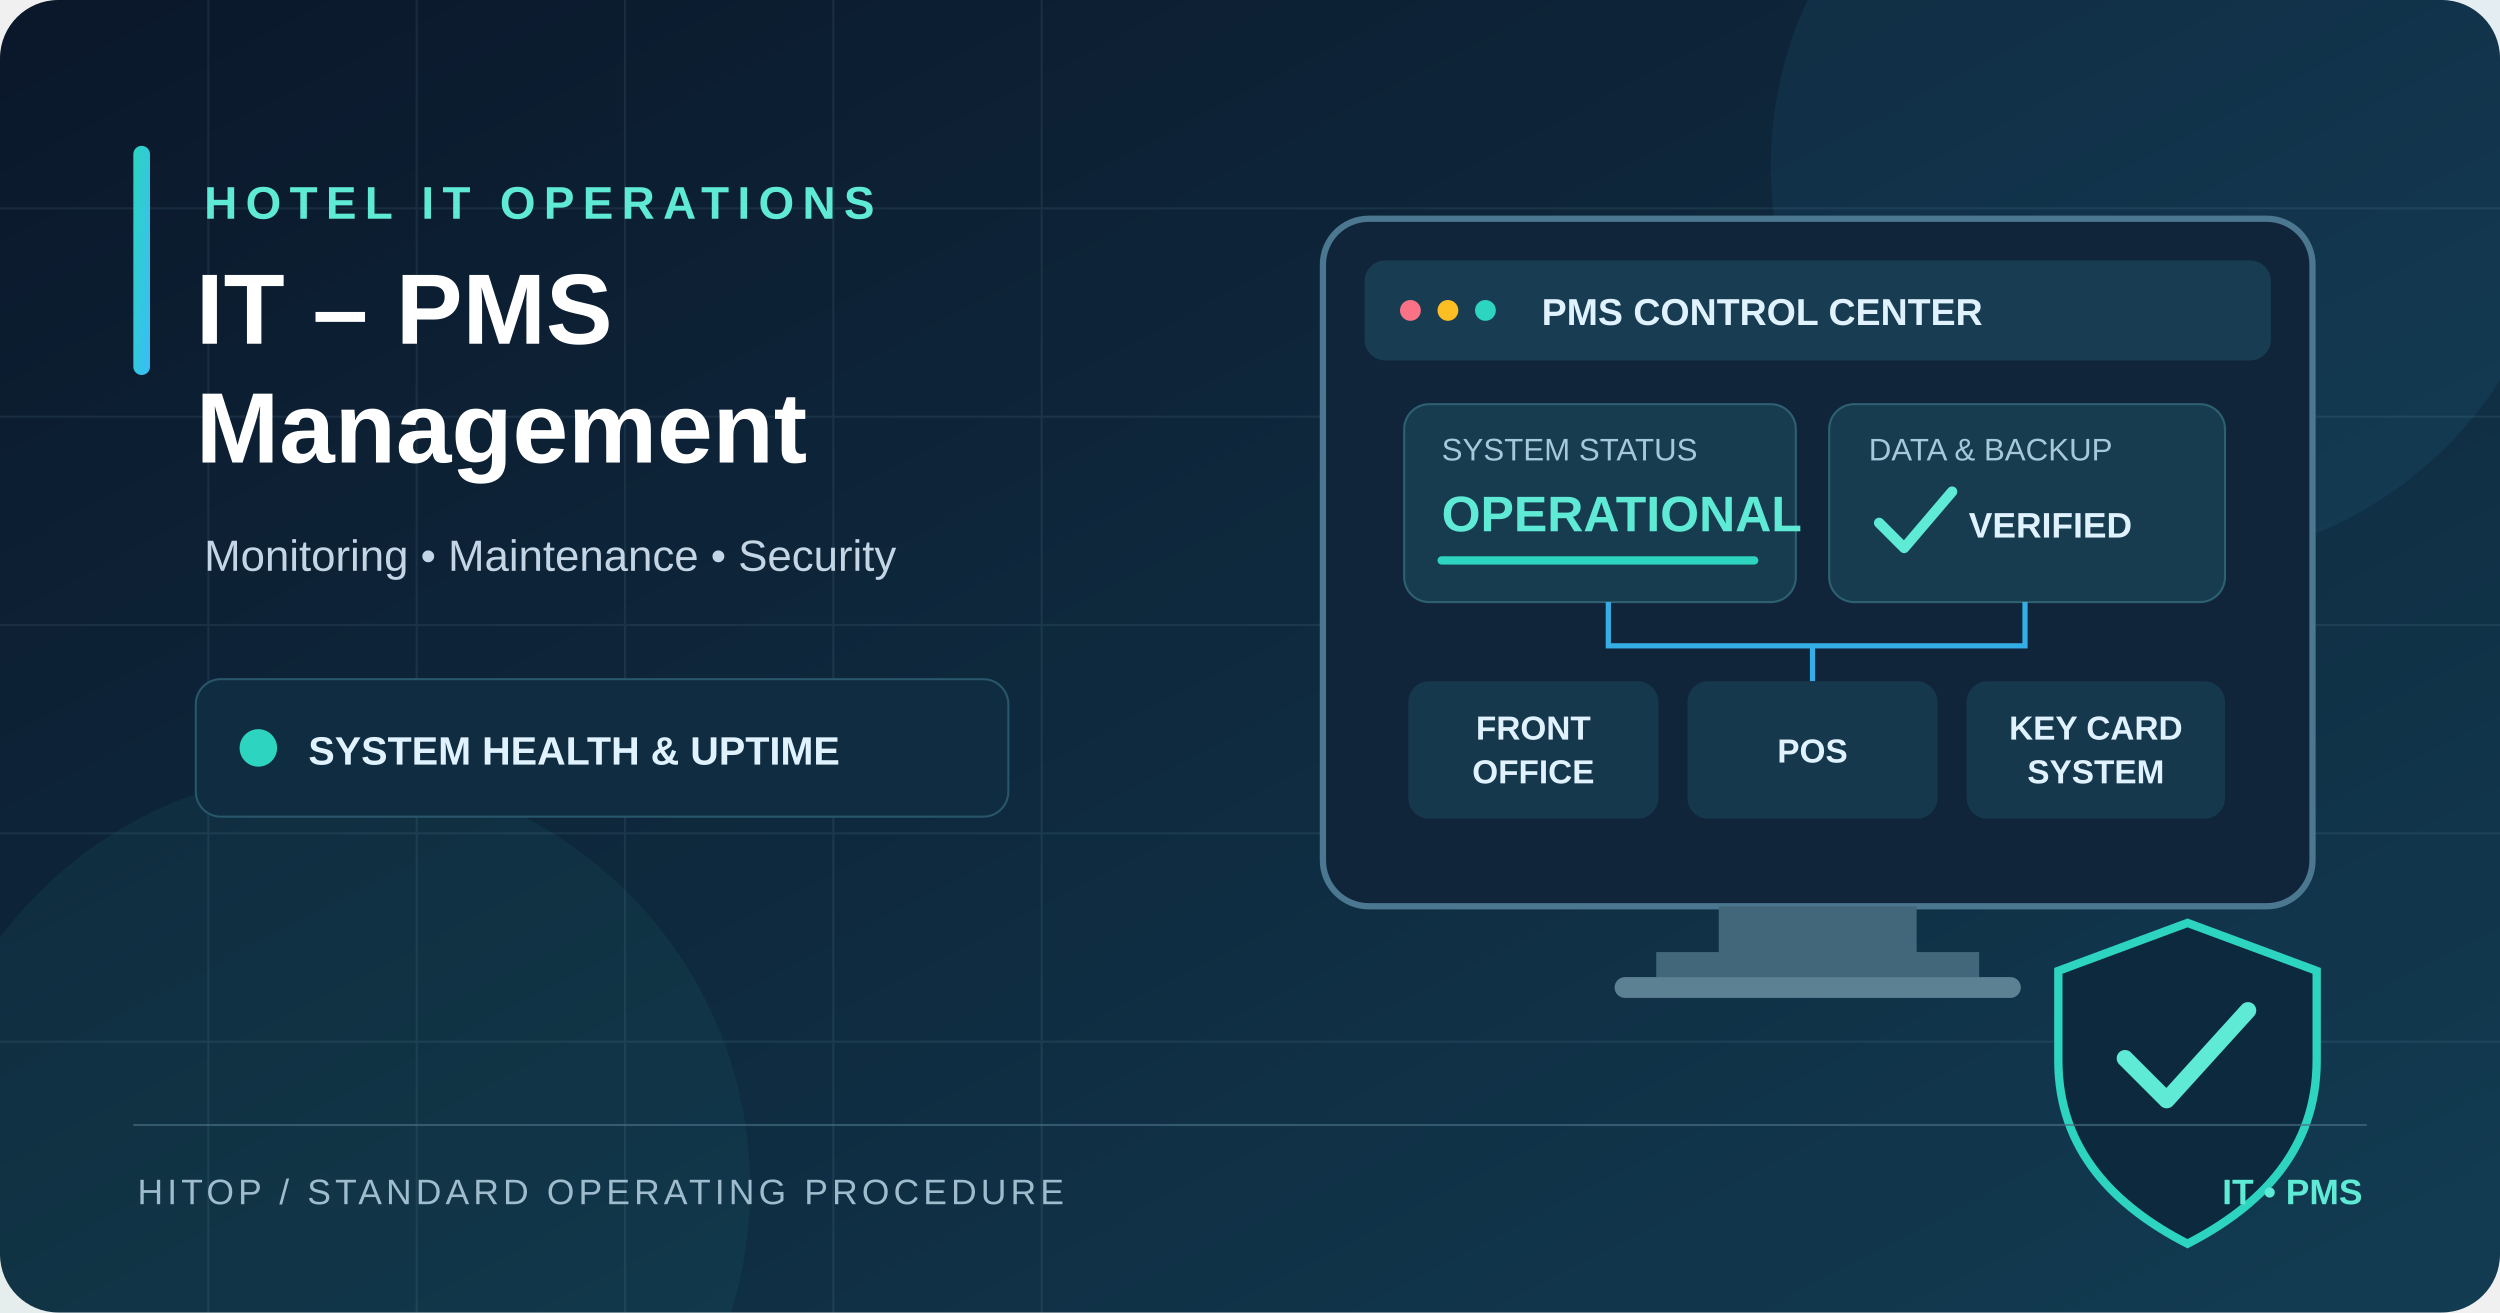
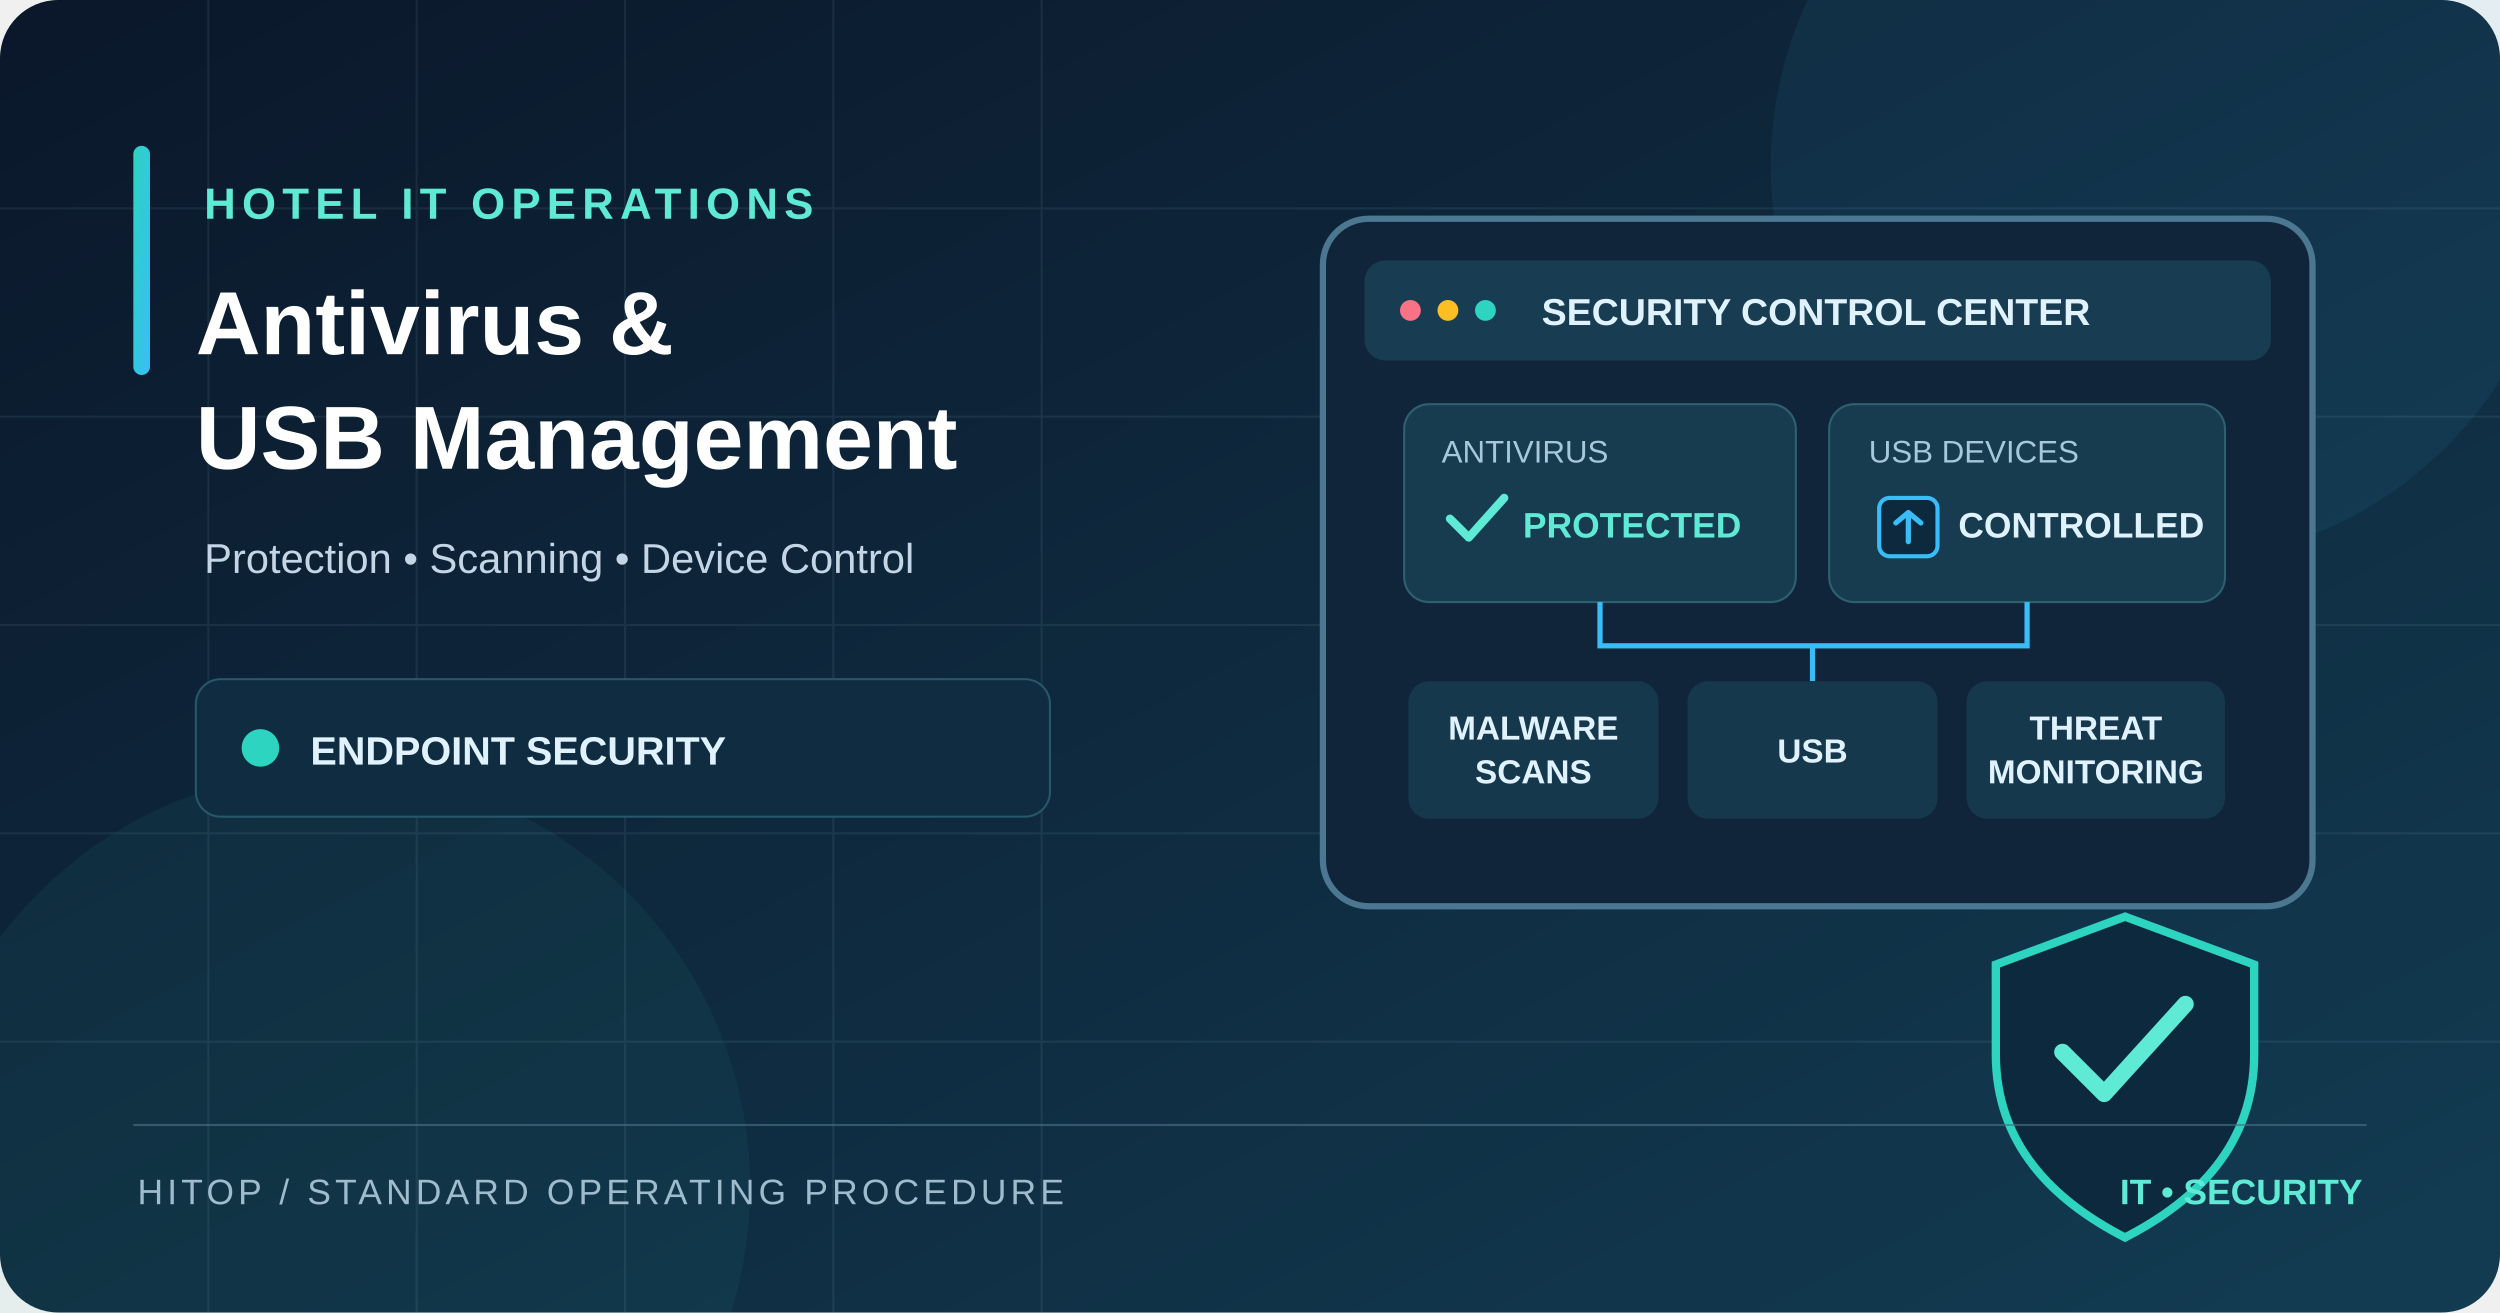
<svg xmlns="http://www.w3.org/2000/svg" width="1200" height="630" viewBox="0 0 1200 630" role="img" aria-labelledby="title desc">
  <defs>
    <linearGradient id="bg" x1="0" y1="0" x2="1" y2="1">
      <stop offset="0%" stop-color="#0b172a" />
      <stop offset="100%" stop-color="#123c52" />
    </linearGradient>
    <linearGradient id="accent" x1="0" y1="0" x2="1" y2="1">
      <stop offset="0%" stop-color="#2dd4bf" />
      <stop offset="100%" stop-color="#38bdf8" />
    </linearGradient>
  </defs>
  <rect width="1200" height="630" rx="28" fill="url(#bg)" />
  <circle cx="1040" cy="80" r="190" fill="#38bdf8" opacity=".07" />
  <circle cx="160" cy="570" r="200" fill="#2dd4bf" opacity=".06" />
-   <g stroke="#b8e6f5" opacity=".08" stroke-width="1">
+   <g stroke="#b8e6f5" opacity=".08">
    <path d="M0 100H1200 M0 200H1200 M0 300H1200 M0 400H1200 M0 500H1200" />
    <path d="M100 0V630 M200 0V630 M300 0V630 M400 0V630 M500 0V630" />
  </g>
  <rect x="64" y="70" width="8" height="110" rx="4" fill="url(#accent)" />
-   <text x="98" y="105" fill="#5eead4" font-family="Arial, sans-serif" font-size="22" font-weight="700" letter-spacing="4">HOTEL IT OPERATIONS</text>
-   <text x="94" y="165" fill="#ffffff" font-family="Arial, sans-serif" font-size="48" font-weight="700">IT – PMS</text>
-   <text x="94" y="222" fill="#ffffff" font-family="Arial, sans-serif" font-size="48" font-weight="700">Management</text>
-   <text x="98" y="274" fill="#c4d6e5" font-family="Arial, sans-serif" font-size="21">Monitoring • Maintenance • Security</text>
-   <rect x="94" y="326" width="390" height="66" rx="12" fill="#102c40" stroke="#28566a" />
-   <circle cx="124" cy="359" r="9" fill="#2dd4bf" />
-   <text x="148" y="367" fill="#e0f2fe" font-family="Arial, sans-serif" font-size="19" font-weight="600">SYSTEM HEALTH &amp; UPTIME</text>
+   <text x="98" y="105" fill="#5eead4" font-family="Arial,sans-serif" font-size="21" font-weight="700" letter-spacing="3">HOTEL IT OPERATIONS</text>
+   <text x="94" y="170" fill="#ffffff" font-family="Arial,sans-serif" font-size="43" font-weight="700">Antivirus &amp;</text>
+   <text x="94" y="225" fill="#ffffff" font-family="Arial,sans-serif" font-size="43" font-weight="700">USB Management</text>
+   <text x="98" y="275" fill="#c4d6e5" font-family="Arial,sans-serif" font-size="20">Protection • Scanning • Device Control</text>
+   <rect x="94" y="326" width="410" height="66" rx="12" fill="#102c40" stroke="#28566a" />
+   <circle cx="125" cy="359" r="9" fill="#2dd4bf" />
+   <text x="149" y="367" fill="#e0f2fe" font-family="Arial,sans-serif" font-size="19" font-weight="600">ENDPOINT SECURITY</text>
  <rect x="635" y="105" width="475" height="330" rx="22" fill="#10253a" stroke="#4b7890" stroke-width="3" />
  <rect x="655" y="125" width="435" height="48" rx="10" fill="#183d52" />
  <circle cx="677" cy="149" r="5" fill="#fb7185" />
  <circle cx="695" cy="149" r="5" fill="#fbbf24" />
  <circle cx="713" cy="149" r="5" fill="#2dd4bf" />
-   <text x="740" y="156" fill="#e0f2fe" font-family="Arial, sans-serif" font-size="18" font-weight="700">PMS CONTROL CENTER</text>
+   <text x="740" y="156" fill="#e0f2fe" font-family="Arial,sans-serif" font-size="18" font-weight="700">SECURITY CONTROL CENTER</text>
  <rect x="674" y="194" width="188" height="95" rx="12" fill="#173c50" stroke="#2d6172" />
-   <text x="692" y="221" fill="#a5c9d9" font-family="Arial, sans-serif" font-size="15">SYSTEM STATUS</text>
-   <text x="692" y="255" fill="#5eead4" font-family="Arial, sans-serif" font-size="24" font-weight="700">OPERATIONAL</text>
-   <path d="M692 269H842" stroke="#2dd4bf" stroke-width="4" stroke-linecap="round" />
+   <text x="692" y="222" fill="#a5c9d9" font-family="Arial,sans-serif" font-size="15">ANTIVIRUS</text>
+   <path d="M696 249l9 9 17-19" fill="none" stroke="#5eead4" stroke-width="4" stroke-linecap="round" stroke-linejoin="round" />
+   <text x="731" y="258" fill="#5eead4" font-family="Arial,sans-serif" font-size="17" font-weight="700">PROTECTED</text>
  <rect x="878" y="194" width="190" height="95" rx="12" fill="#173c50" stroke="#2d6172" />
-   <text x="897" y="221" fill="#a5c9d9" font-family="Arial, sans-serif" font-size="15">DATA &amp; BACKUP</text>
-   <path d="M902 251l12 12 23-27" fill="none" stroke="#5eead4" stroke-width="5" stroke-linecap="round" stroke-linejoin="round" />
-   <text x="945" y="258" fill="#e0f2fe" font-family="Arial, sans-serif" font-size="17" font-weight="600">VERIFIED</text>
-   <path d="M772 289V310H870 M972 289V310H870V327" fill="none" stroke="#38bdf8" stroke-width="2.5" opacity=".9" />
+   <text x="897" y="222" fill="#a5c9d9" font-family="Arial,sans-serif" font-size="15">USB DEVICES</text>
+   <rect x="902" y="239" width="28" height="28" rx="5" fill="#0c293d" stroke="#38bdf8" stroke-width="2" />
+   <path d="M916 260V246 M910 251l6-5 6 5" fill="none" stroke="#38bdf8" stroke-width="2.5" stroke-linecap="round" stroke-linejoin="round" />
+   <text x="940" y="258" fill="#e0f2fe" font-family="Arial,sans-serif" font-size="17" font-weight="600">CONTROLLED</text>
+   <path d="M768 289V310H870 M973 289V310H870V327" fill="none" stroke="#38bdf8" stroke-width="2.5" />
  <rect x="676" y="327" width="120" height="66" rx="10" fill="#16384d" />
  <rect x="810" y="327" width="120" height="66" rx="10" fill="#16384d" />
  <rect x="944" y="327" width="124" height="66" rx="10" fill="#16384d" />
-   <g fill="#e0f2fe" font-family="Arial, sans-serif" font-size="16" font-weight="600" text-anchor="middle">
-     <text x="736" y="355">FRONT</text>
-     <text x="736" y="376">OFFICE</text>
-     <text x="870" y="366">POS</text>
-     <text x="1006" y="355">KEY CARD</text>
-     <text x="1006" y="376">SYSTEM</text>
+   <g fill="#e0f2fe" font-family="Arial,sans-serif" font-size="16" font-weight="600" text-anchor="middle">
+     <text x="736" y="355">MALWARE</text>
+     <text x="736" y="376">SCANS</text>
+     <text x="870" y="366">USB</text>
+     <text x="1006" y="355">THREAT</text>
+     <text x="1006" y="376">MONITORING</text>
  </g>
-   <path d="M825 435V457H795V469H950V457H920V435" fill="#42677a" />
-   <rect x="775" y="469" width="195" height="10" rx="5" fill="#5b8193" />
-   <path d="M1050 443l62 23v43c0 43-27 70-62 88-35-18-62-45-62-88v-43z" fill="#0c293d" stroke="#2dd4bf" stroke-width="4" />
-   <path d="M1020 508l20 20 39-43" fill="none" stroke="#5eead4" stroke-width="8" stroke-linecap="round" stroke-linejoin="round" />
-   <path d="M64 540H1136" stroke="#477084" stroke-width="1" opacity=".65" />
-   <text x="66" y="578" fill="#9fbccc" font-family="Arial, sans-serif" font-size="17" letter-spacing="2">HITOP  /  STANDARD OPERATING PROCEDURE</text>
-   <text x="1134" y="578" fill="#5eead4" font-family="Arial, sans-serif" font-size="17" font-weight="700" text-anchor="end">IT • PMS</text>
+   <path d="M1020 440l62 23v43c0 43-27 70-62 88-35-18-62-45-62-88v-43z" fill="#0c293d" stroke="#2dd4bf" stroke-width="4" />
+   <path d="M990 505l20 20 39-43" fill="none" stroke="#5eead4" stroke-width="8" stroke-linecap="round" stroke-linejoin="round" />
+   <path d="M64 540H1136" stroke="#477084" opacity=".65" />
+   <text x="66" y="578" fill="#9fbccc" font-family="Arial,sans-serif" font-size="17" letter-spacing="2">HITOP / STANDARD OPERATING PROCEDURE</text>
+   <text x="1134" y="578" fill="#5eead4" font-family="Arial,sans-serif" font-size="17" font-weight="700" text-anchor="end">IT • SECURITY</text>
</svg>
